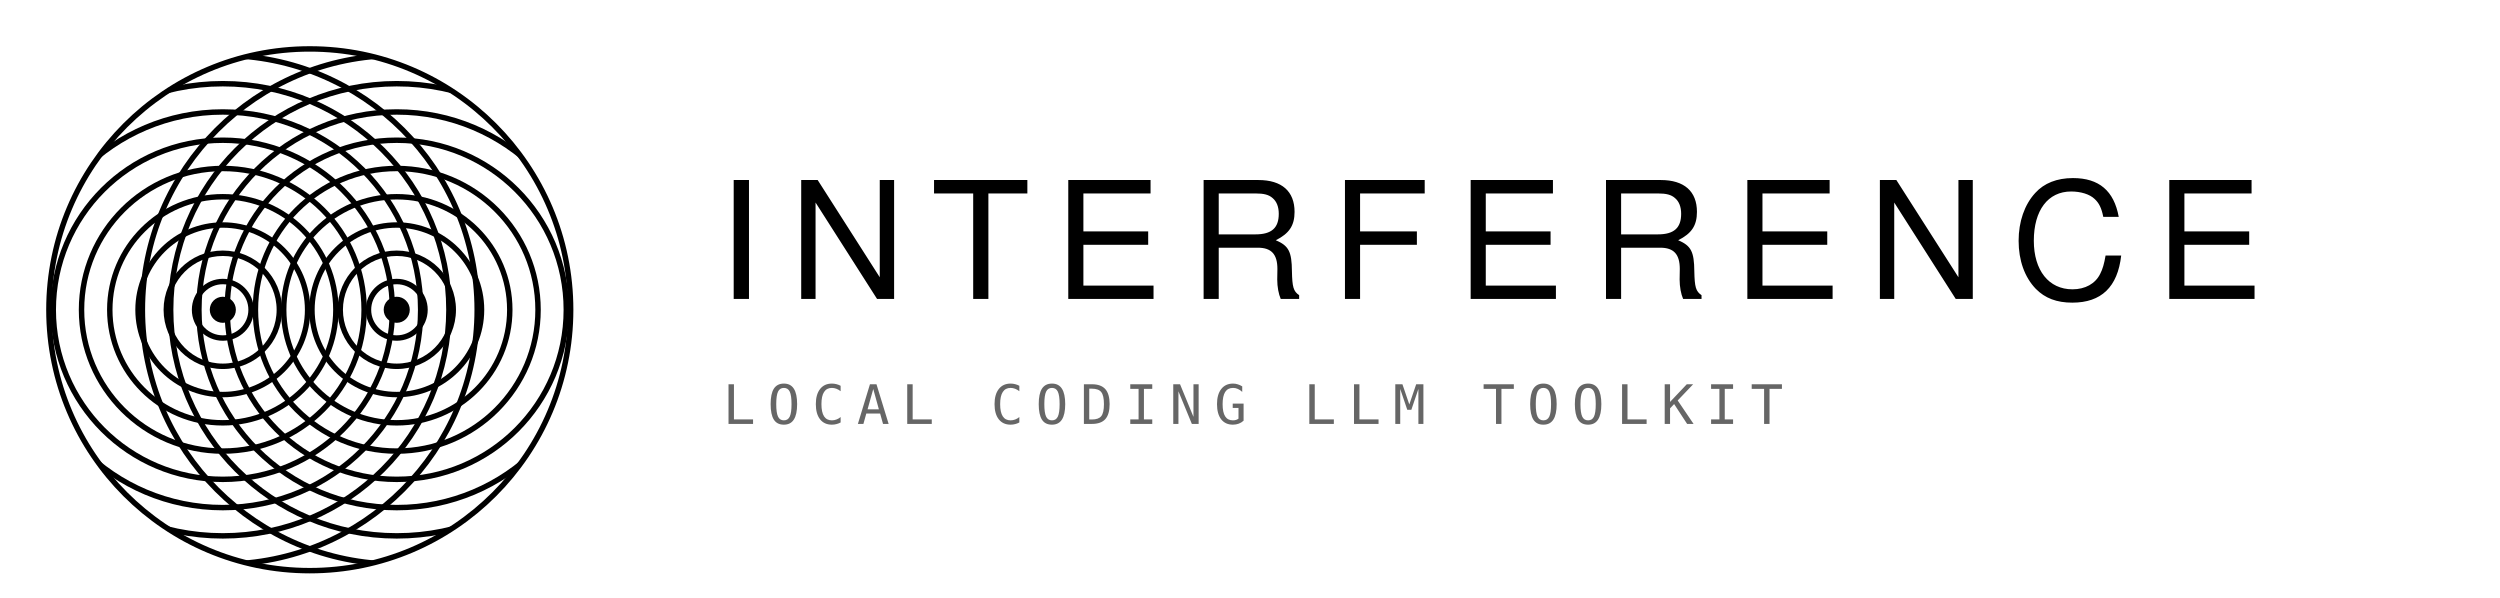
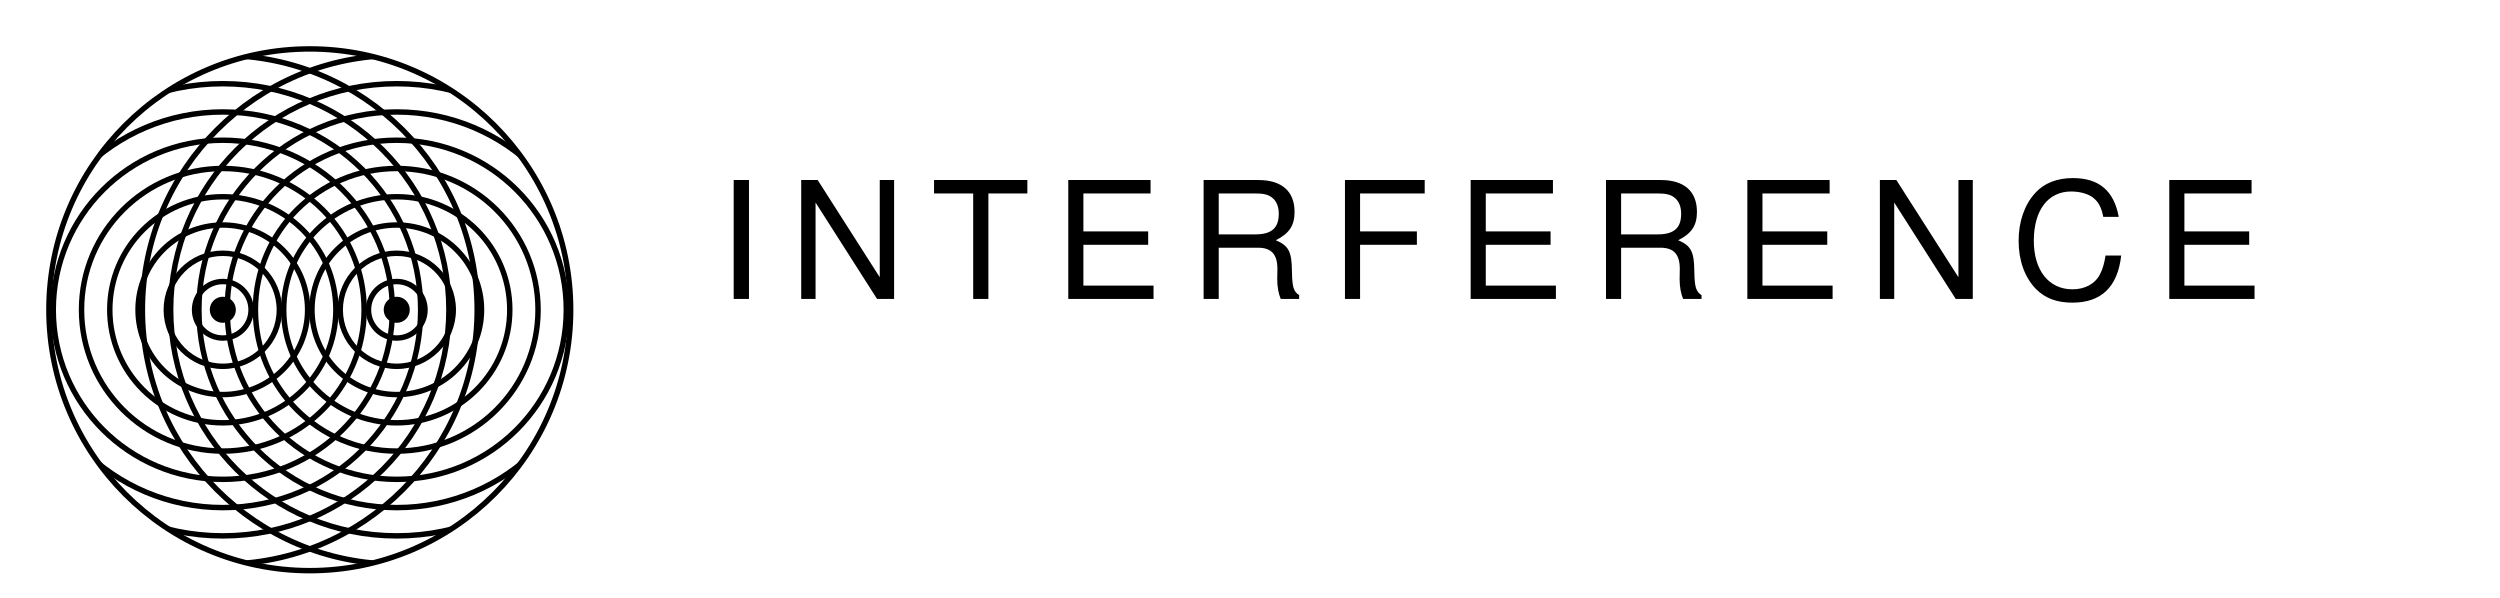
<svg xmlns="http://www.w3.org/2000/svg" viewBox="0 0 460 110" width="460" height="110" role="img" aria-label="Interference">
  <defs>
    <clipPath id="lk-clip">
      <circle cx="50" cy="50" r="48" />
    </clipPath>
  </defs>
  <g transform="translate(7,7)">
    <g clip-path="url(#lk-clip)" fill="none" stroke="currentColor" stroke-width="1">
      <circle cx="34" cy="50" r="5.2" />
      <circle cx="34" cy="50" r="10.4" />
      <circle cx="34" cy="50" r="15.6" />
      <circle cx="34" cy="50" r="20.8" />
      <circle cx="34" cy="50" r="26" />
      <circle cx="34" cy="50" r="31.2" />
      <circle cx="34" cy="50" r="36.4" />
      <circle cx="34" cy="50" r="41.6" />
      <circle cx="34" cy="50" r="46.8" />
      <circle cx="66" cy="50" r="5.2" />
      <circle cx="66" cy="50" r="10.4" />
      <circle cx="66" cy="50" r="15.6" />
      <circle cx="66" cy="50" r="20.8" />
      <circle cx="66" cy="50" r="26" />
      <circle cx="66" cy="50" r="31.2" />
      <circle cx="66" cy="50" r="36.4" />
      <circle cx="66" cy="50" r="41.6" />
      <circle cx="66" cy="50" r="46.8" />
    </g>
    <circle cx="34" cy="50" r="2.4" fill="currentColor" />
    <circle cx="66" cy="50" r="2.4" fill="currentColor" />
    <circle cx="50" cy="50" r="48" fill="none" stroke="currentColor" stroke-width="1" />
  </g>
  <g transform="translate(132,0)" fill="currentColor">
    <text x="0" y="55" font-family="'Helvetica Neue', Helvetica, Arial, sans-serif" font-weight="500" font-size="30" letter-spacing="4.8">INTERFERENCE</text>
-     <text x="1" y="78" font-family="'JetBrains Mono', 'IBM Plex Mono', ui-monospace, monospace" font-weight="500" font-size="10" letter-spacing="2.2" opacity="0.6">LOCAL CODING LLM TOOLKIT</text>
  </g>
</svg>
